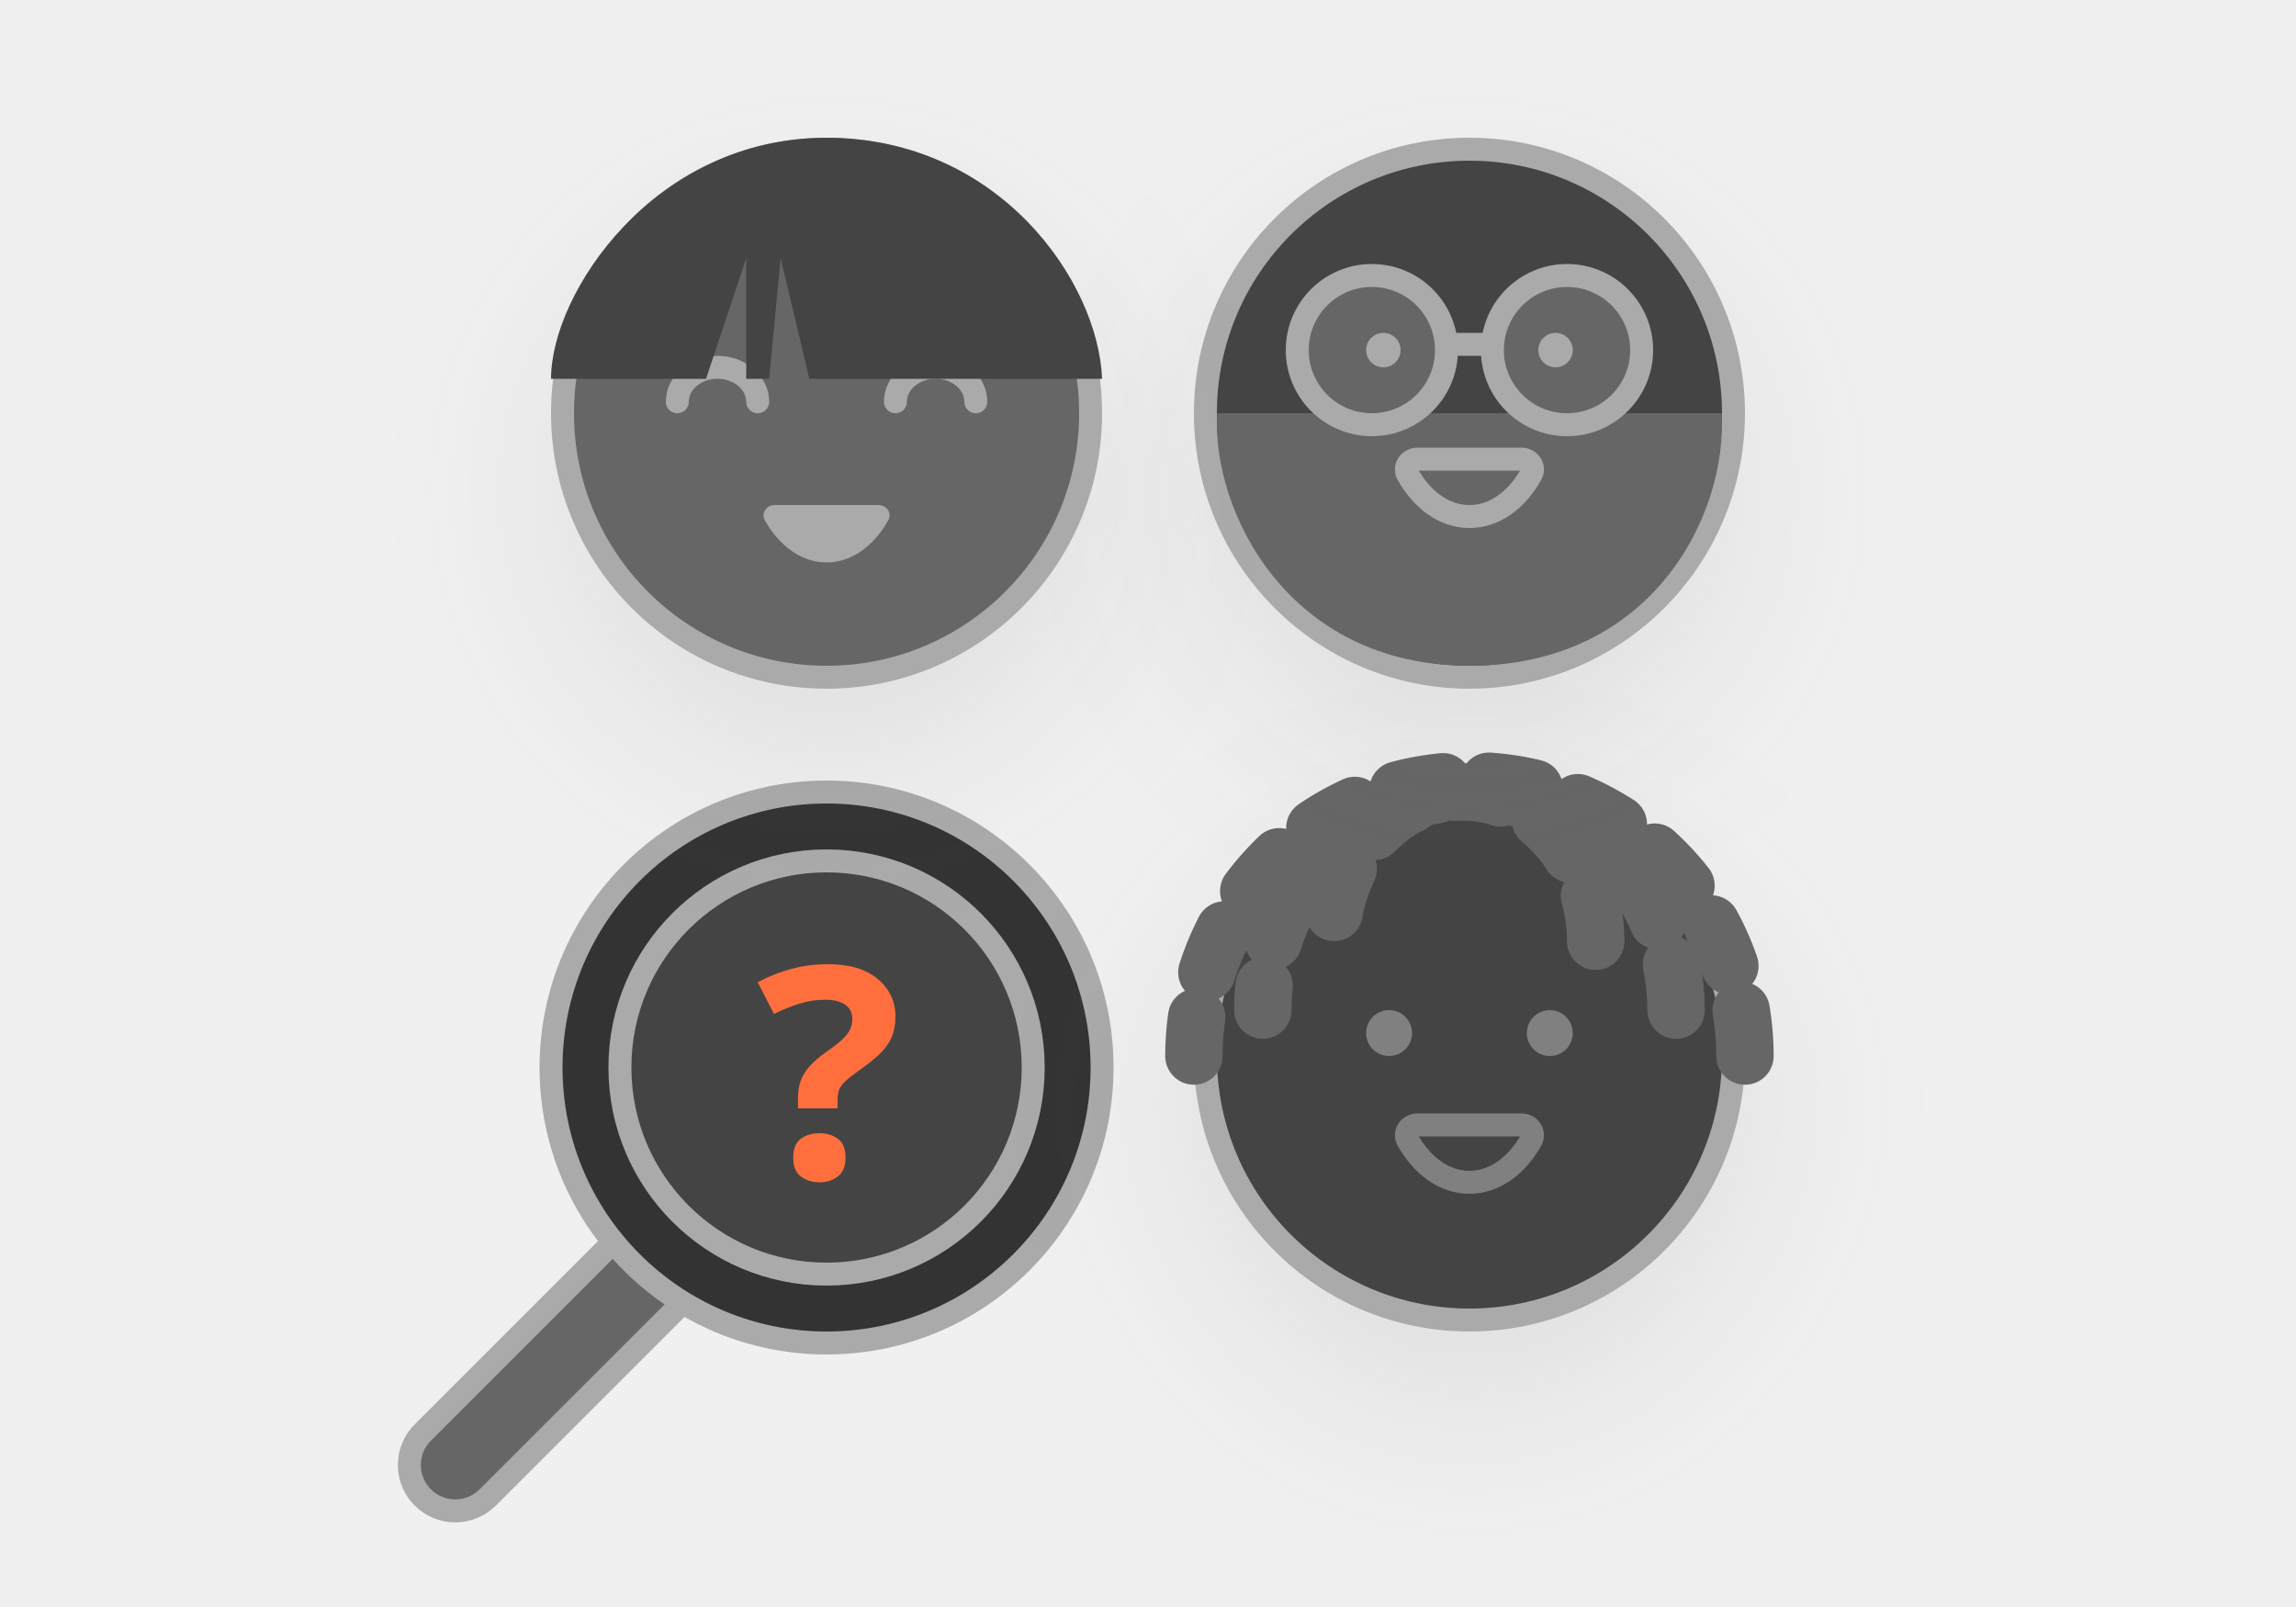
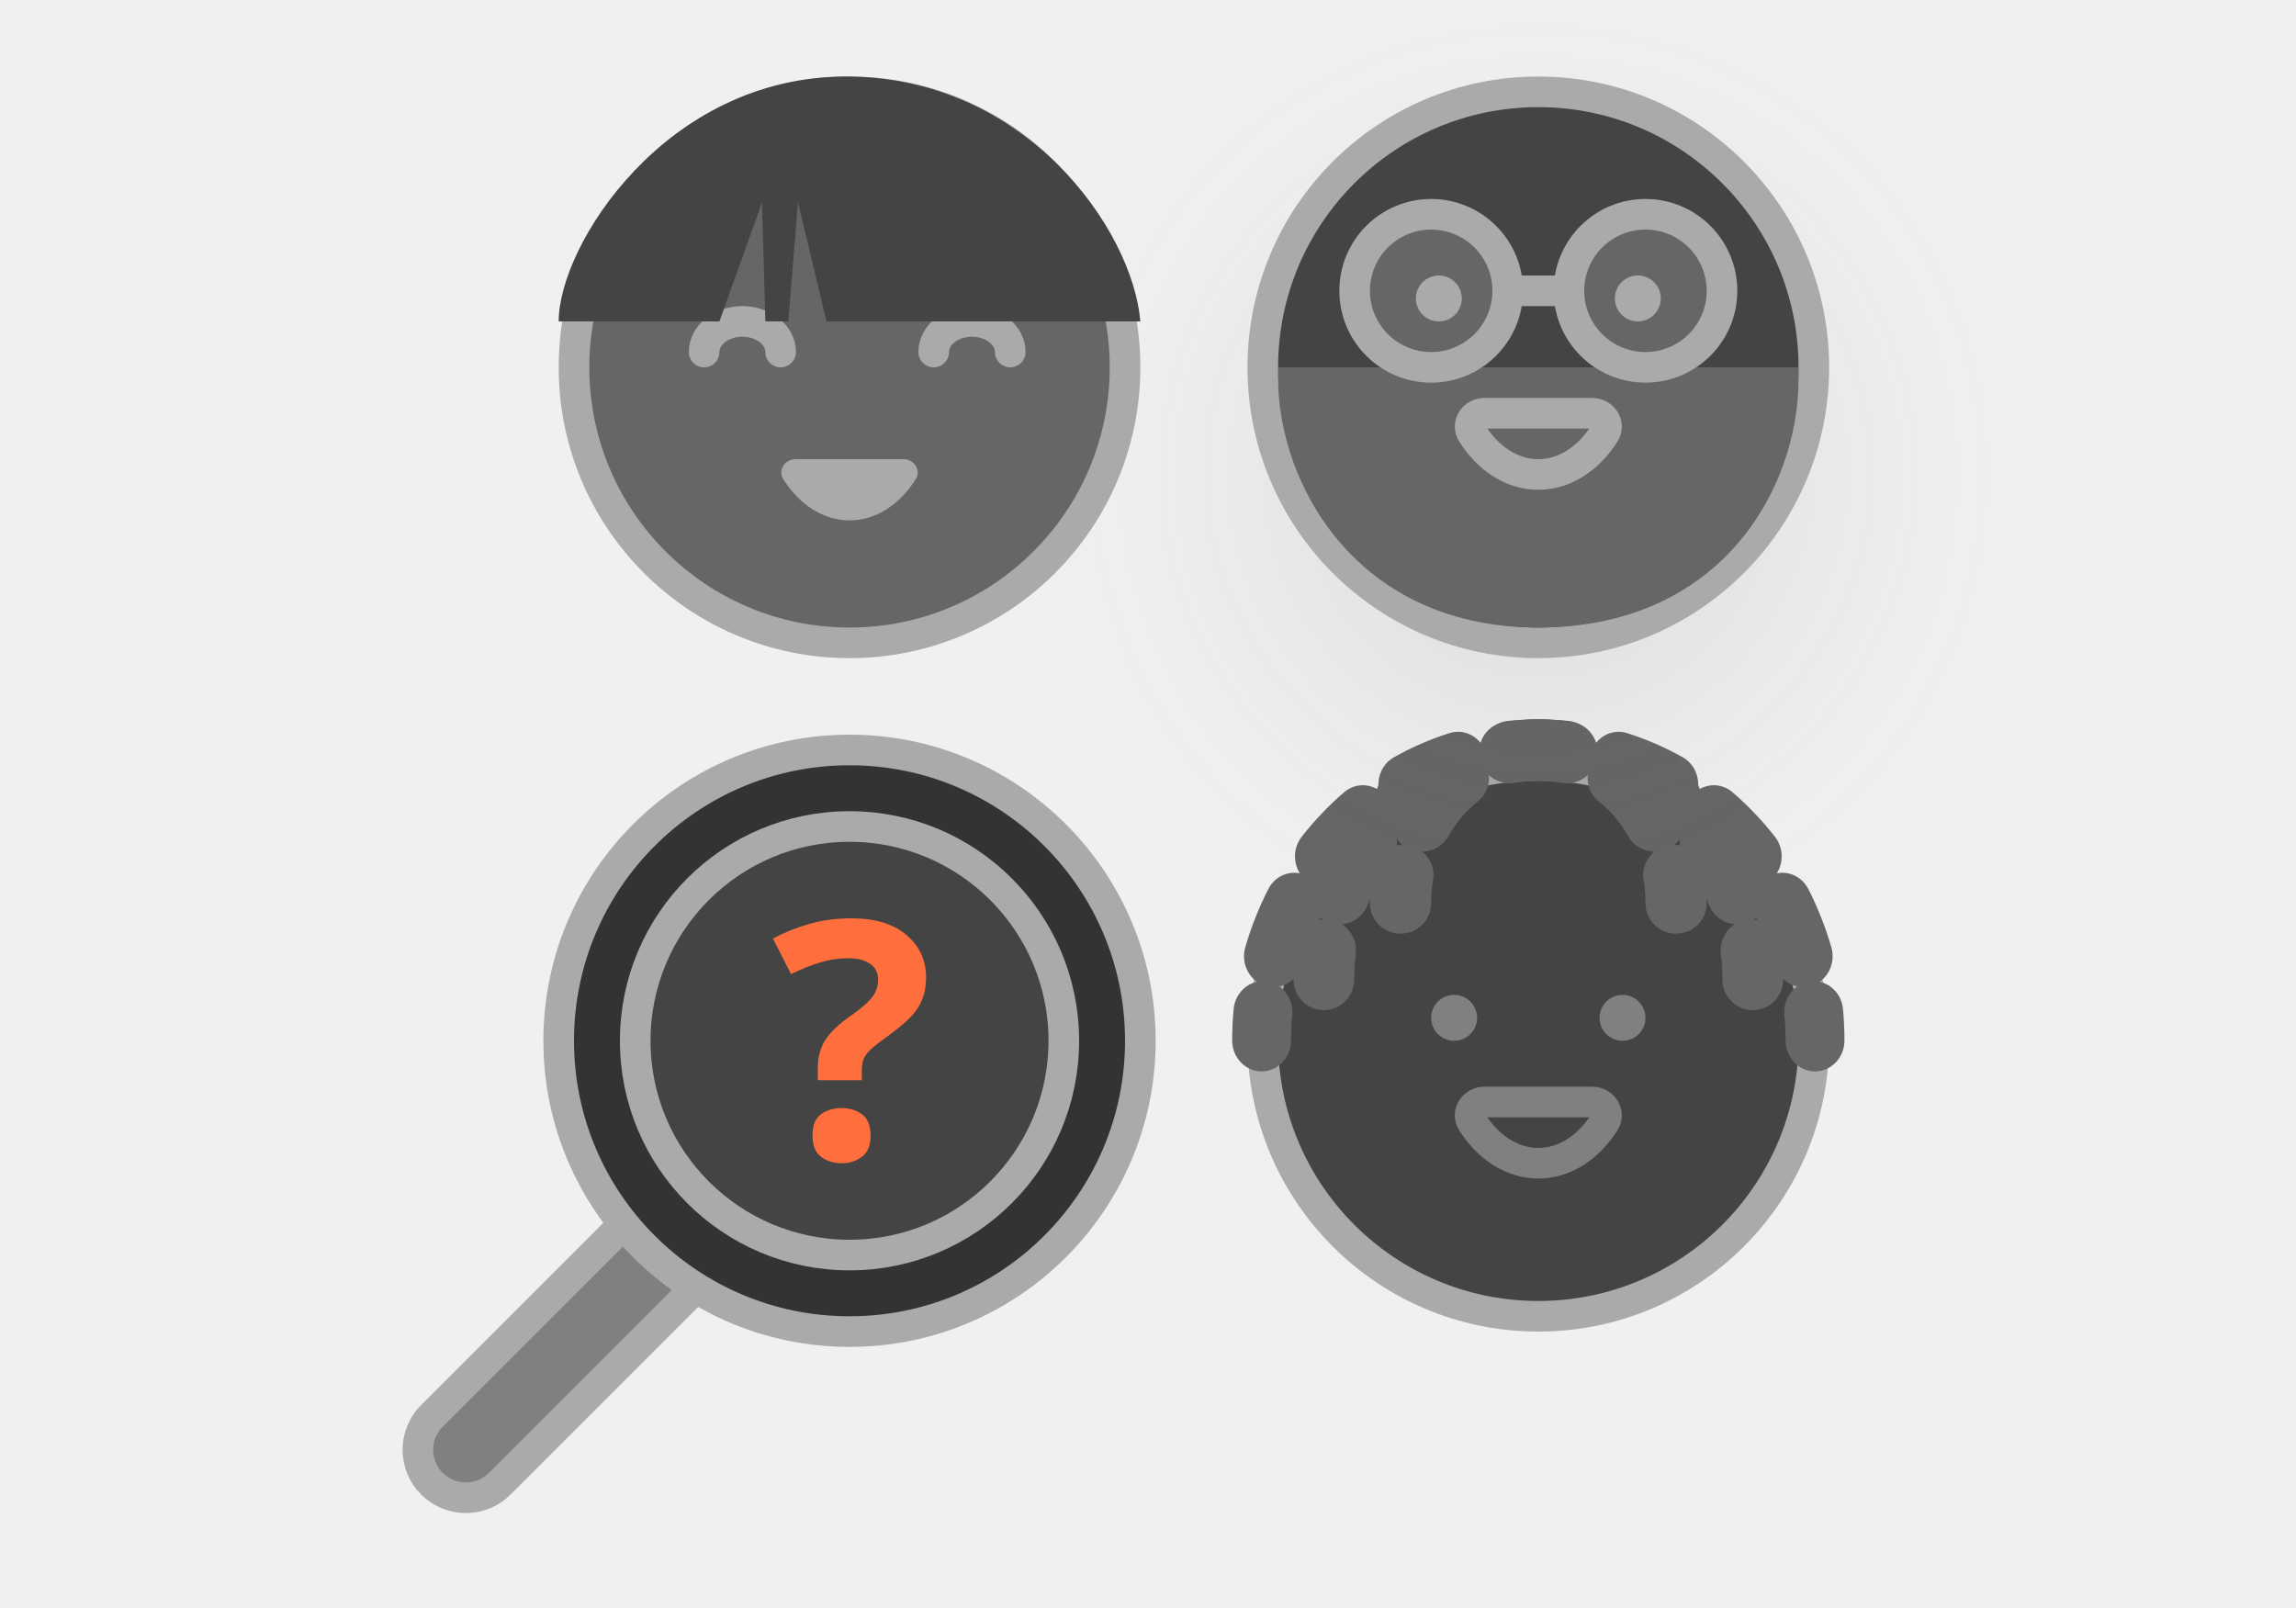
- <svg xmlns="http://www.w3.org/2000/svg" width="200" height="140" viewBox="0 0 200 140" fill="none">
-   <path d="M56.627 105L62.284 110.657L42.485 130.456C40.923 132.018 38.39 132.018 36.828 130.456C35.266 128.894 35.266 126.361 36.828 124.799L56.627 105Z" fill="#666666" stroke="#AAAAAA" stroke-width="2" />
-   <circle cx="72" cy="93" r="24" fill="#333333" stroke="#AAAAAA" stroke-width="2" />
-   <circle cx="72" cy="93" r="18" fill="#444444" stroke="#AAAAAA" stroke-width="2" />
-   <g filter="url(#filter0_d_843_89632)">
-     <circle cx="128" cy="92" r="23" fill="#444444" stroke="#AAAAAA" stroke-width="2" />
-     <path d="M152 92C152 78.745 141.255 68 128 68C114.745 68 104 78.745 104 92" stroke="#666666" stroke-width="5" stroke-linecap="round" stroke-dasharray="4 4" />
-     <path d="M146 88C146 77.507 137.941 69 128 69C118.059 69 110 77.507 110 88" stroke="#666666" stroke-width="5" stroke-linecap="round" stroke-dasharray="4 4" />
-     <path d="M139 82C139 74.82 133.851 69 127.5 69C121.149 69 116 74.82 116 82" stroke="#666666" stroke-width="5" stroke-linecap="round" stroke-dasharray="4 4" />
-     <path d="M122.623 99.324C123.876 101.563 125.819 103 128 103C130.181 103 132.124 101.563 133.377 99.324C133.721 98.71 133.24 98 132.536 98H123.464C122.76 98 122.279 98.71 122.623 99.324Z" stroke="#808080" stroke-width="2" stroke-linecap="round" stroke-linejoin="round" />
-     <circle cx="121" cy="90" r="2" fill="#808080" />
-     <circle cx="135" cy="90" r="2" fill="#808080" />
-   </g>
-   <path d="M69.514 96.558V95.626C69.514 95.056 69.597 94.553 69.761 94.117C69.926 93.672 70.191 93.252 70.555 92.858C70.92 92.456 71.401 92.045 72 91.625C72.538 91.256 72.968 90.925 73.288 90.631C73.618 90.338 73.857 90.048 74.004 89.763C74.16 89.469 74.239 89.138 74.239 88.769C74.239 88.224 74.03 87.808 73.614 87.523C73.197 87.238 72.616 87.095 71.87 87.095C71.124 87.095 70.382 87.209 69.644 87.435C68.915 87.662 68.174 87.959 67.419 88.329L66 85.573C66.868 85.103 67.809 84.726 68.824 84.44C69.84 84.147 70.95 84 72.156 84C74.013 84 75.449 84.432 76.464 85.296C77.488 86.152 78 87.242 78 88.567C78 89.272 77.883 89.885 77.649 90.405C77.423 90.916 77.076 91.394 76.607 91.839C76.147 92.275 75.57 92.737 74.876 93.223C74.356 93.592 73.957 93.903 73.679 94.154C73.401 94.406 73.21 94.658 73.106 94.909C73.011 95.153 72.963 95.45 72.963 95.803V96.558H69.514ZM69.098 100.861C69.098 100.072 69.319 99.519 69.761 99.2C70.213 98.881 70.755 98.722 71.388 98.722C72.004 98.722 72.534 98.881 72.976 99.2C73.427 99.519 73.653 100.072 73.653 100.861C73.653 101.616 73.427 102.161 72.976 102.497C72.534 102.832 72.004 103 71.388 103C70.755 103 70.213 102.832 69.761 102.497C69.319 102.161 69.098 101.616 69.098 100.861Z" fill="#FF6F3D" />
-   <g filter="url(#filter1_d_843_89632)">
-     <circle cx="128" cy="36" r="23" fill="#444444" stroke="#AAAAAA" stroke-width="2" />
-     <path d="M149.973 36H106.027C105.527 44.311 112.019 58 128 58C143.981 58 150.473 44.8 149.973 36Z" fill="#666666" />
-     <circle cx="119.5" cy="30.5" r="6.5" fill="#666666" stroke="#AAAAAA" stroke-width="2" />
-     <circle cx="136.5" cy="30.5" r="6.5" fill="#666666" stroke="#AAAAAA" stroke-width="2" />
-     <line x1="126" y1="30" x2="130" y2="30" stroke="#AAAAAA" stroke-width="2" />
-     <circle cx="120.5" cy="30.5" r="1.5" fill="#AAAAAA" />
-     <circle cx="135.5" cy="30.5" r="1.5" fill="#AAAAAA" />
-     <path d="M122.623 41.324C123.876 43.563 125.819 45 128 45C130.181 45 132.124 43.563 133.377 41.324C133.721 40.709 133.24 40 132.536 40H123.464C122.76 40 122.279 40.709 122.623 41.324Z" stroke="#AAAAAA" stroke-width="2" stroke-linecap="round" stroke-linejoin="round" />
-   </g>
-   <g filter="url(#filter2_d_843_89632)">
-     <circle cx="72" cy="36" r="23" fill="#666666" stroke="#AAAAAA" stroke-width="2" />
-     <path d="M66 35C66 33.343 64.433 32 62.5 32C60.567 32 59 33.343 59 35" stroke="#AAAAAA" stroke-width="2" stroke-linecap="round" />
-     <path d="M85 35C85 33.343 83.433 32 81.5 32C79.567 32 78 33.343 78 35" stroke="#AAAAAA" stroke-width="2" stroke-linecap="round" />
-     <path d="M66.623 45.324C67.876 47.563 69.819 49 72 49C74.181 49 76.124 47.563 77.377 45.324C77.721 44.709 77.24 44 76.536 44H67.464C66.76 44 66.279 44.709 66.623 45.324Z" fill="#AAAAAA" />
-     <path d="M61.5 33H48C48 25.5 57 12 72 12C87 12 95.667 24.5 96 33H70.5L68 22.5L67 33H65V22.5L61.5 33Z" fill="#444444" />
+ <svg xmlns="http://www.w3.org/2000/svg" width="150" height="105" viewBox="0 0 150 105" fill="none">
+   <g clip-path="url(#clip0_1760_80185)">
+     <path d="M43.727 77L48.157 81.431L32.649 96.939C31.426 98.163 29.442 98.163 28.218 96.939C26.995 95.716 26.995 93.732 28.218 92.508L43.727 77Z" fill="#808080" stroke="#AAAAAA" stroke-width="2" />
+     <circle cx="55.5" cy="68" r="19" fill="#333333" stroke="#AAAAAA" stroke-width="2" />
+     <circle cx="55.5" cy="68" r="14" fill="#444444" stroke="#AAAAAA" stroke-width="2" />
+     <circle cx="100.5" cy="68" r="18" fill="#444444" stroke="#AAAAAA" stroke-width="2" />
+     <path fill-rule="evenodd" clip-rule="evenodd" d="M100.5 51.035C99.964 51.035 99.435 51.063 98.914 51.116C98.188 51.19 97.517 50.83 97.134 50.239C96.996 50.938 96.506 51.539 95.808 51.761C94.788 52.085 93.81 52.513 92.885 53.032C92.242 53.394 91.491 53.332 90.921 52.94C91.049 53.643 90.817 54.395 90.253 54.881C89.435 55.586 88.684 56.374 88.012 57.232C87.549 57.824 86.832 58.067 86.162 57.933C86.536 58.531 86.594 59.319 86.25 59.993C85.754 60.964 85.347 61.99 85.038 63.06C84.826 63.792 84.254 64.306 83.587 64.451C84.151 64.853 84.494 65.556 84.423 66.318C84.372 66.865 84.346 67.42 84.346 67.982C84.346 69.097 83.485 70 82.423 70C81.361 70 80.5 69.097 80.5 67.982C80.5 67.29 80.532 66.604 80.595 65.927C80.678 65.026 81.315 64.321 82.119 64.147C81.439 63.664 81.106 62.757 81.356 61.89C81.74 60.562 82.246 59.29 82.859 58.088C83.267 57.29 84.113 56.896 84.918 57.059C84.468 56.34 84.492 55.37 85.04 54.67C85.871 53.609 86.799 52.635 87.811 51.763C88.478 51.188 89.403 51.163 90.088 51.635C89.933 50.79 90.308 49.903 91.069 49.475C92.215 48.831 93.427 48.301 94.693 47.899C95.52 47.636 96.384 47.985 96.844 48.698C97.01 47.855 97.682 47.187 98.541 47.099C99.186 47.034 99.84 47 100.5 47C101.16 47 101.814 47.034 102.459 47.099C103.318 47.187 103.99 47.855 104.156 48.698C104.616 47.985 105.48 47.636 106.307 47.899C107.573 48.301 108.785 48.831 109.931 49.475C110.692 49.903 111.067 50.79 110.912 51.635C111.597 51.163 112.522 51.188 113.189 51.763C114.2 52.635 115.129 53.609 115.96 54.67C116.508 55.37 116.532 56.34 116.082 57.059C116.887 56.896 117.733 57.29 118.141 58.088C118.754 59.29 119.26 60.562 119.643 61.89C119.894 62.757 119.561 63.664 118.881 64.147C119.685 64.321 120.322 65.026 120.405 65.927C120.468 66.604 120.5 67.29 120.5 67.982C120.5 69.097 119.639 70 118.577 70C117.515 70 116.654 69.097 116.654 67.982C116.654 67.42 116.628 66.865 116.577 66.318C116.506 65.556 116.849 64.853 117.413 64.451C116.746 64.306 116.174 63.792 115.962 63.06C115.653 61.99 115.245 60.964 114.75 59.993C114.406 59.319 114.464 58.531 114.838 57.933C114.168 58.067 113.451 57.824 112.988 57.232C112.316 56.374 111.565 55.586 110.747 54.881C110.183 54.395 109.951 53.643 110.079 52.94C109.509 53.332 108.758 53.394 108.115 53.032C107.19 52.513 106.212 52.085 105.192 51.761C104.494 51.539 104.004 50.938 103.866 50.239C103.483 50.83 102.812 51.19 102.086 51.116C101.565 51.063 101.036 51.035 100.5 51.035Z" fill="#666666" />
+     <path fill-rule="evenodd" clip-rule="evenodd" d="M100.5 51.025C99.956 51.025 99.421 51.064 98.898 51.139C98.135 51.248 97.412 50.903 96.996 50.307C96.959 51.037 96.529 51.72 95.826 52.041C94.846 52.487 93.929 53.071 93.097 53.773C92.498 54.279 91.691 54.367 91.023 54.069C91.37 54.721 91.347 55.544 90.895 56.189C90.273 57.077 89.754 58.056 89.358 59.103C89.077 59.846 88.409 60.323 87.676 60.389C88.296 60.794 88.667 61.532 88.573 62.322C88.509 62.867 88.475 63.422 88.475 63.987C88.475 65.099 87.585 66 86.488 66C85.39 66 84.5 65.099 84.5 63.987C84.5 63.261 84.543 62.545 84.627 61.842C84.741 60.879 85.508 60.158 86.425 60.077C85.65 59.573 85.303 58.571 85.645 57.665C86.16 56.302 86.837 55.025 87.651 53.862C88.207 53.067 89.228 52.805 90.075 53.183C89.634 52.358 89.812 51.305 90.552 50.681C91.654 49.751 92.877 48.971 94.194 48.37C95.077 47.968 96.097 48.272 96.634 49.045C96.68 48.1 97.382 47.291 98.341 47.154C99.048 47.052 99.769 47 100.5 47C101.231 47 101.952 47.052 102.659 47.154C103.618 47.291 104.32 48.1 104.366 49.045C104.903 48.272 105.923 47.968 106.806 48.37C108.123 48.971 109.346 49.751 110.448 50.681C111.188 51.305 111.366 52.358 110.925 53.183C111.772 52.805 112.793 53.067 113.349 53.862C114.163 55.025 114.84 56.302 115.355 57.665C115.697 58.571 115.35 59.573 114.575 60.077C115.492 60.158 116.259 60.879 116.373 61.842C116.457 62.545 116.5 63.261 116.5 63.987C116.5 65.099 115.61 66 114.512 66C113.415 66 112.525 65.099 112.525 63.987C112.525 63.422 112.491 62.867 112.426 62.322C112.333 61.532 112.705 60.794 113.324 60.389C112.591 60.323 111.923 59.846 111.642 59.103C111.246 58.056 110.727 57.077 110.105 56.189C109.653 55.544 109.63 54.721 109.977 54.069C109.309 54.367 108.502 54.279 107.903 53.773C107.071 53.071 106.155 52.487 105.175 52.041C104.471 51.72 104.041 51.037 104.005 50.307C103.588 50.903 102.865 51.248 102.102 51.139C101.579 51.064 101.044 51.025 100.5 51.025Z" fill="#666666" />
+     <path fill-rule="evenodd" clip-rule="evenodd" d="M100.5 50.949C100.018 50.949 99.549 51.005 99.096 51.111C98.422 51.27 97.746 51.071 97.273 50.639C97.337 51.279 97.082 51.937 96.537 52.371C95.789 52.966 95.135 53.732 94.626 54.633C94.267 55.268 93.606 55.632 92.92 55.646C93.453 56.079 93.744 56.772 93.623 57.493C93.541 57.988 93.497 58.5 93.497 59.026C93.497 60.116 92.602 61 91.499 61C90.395 61 89.5 60.116 89.5 59.026C89.5 58.285 89.561 57.557 89.68 56.85C89.839 55.896 90.667 55.215 91.612 55.197C90.878 54.603 90.656 53.557 91.135 52.71C91.883 51.386 92.865 50.222 94.031 49.295C94.814 48.672 95.928 48.728 96.643 49.385C96.545 48.417 97.184 47.502 98.168 47.27C98.921 47.093 99.702 47 100.5 47C101.298 47 102.079 47.093 102.831 47.27C103.816 47.502 104.455 48.417 104.357 49.385C105.072 48.728 106.186 48.672 106.969 49.295C108.135 50.222 109.117 51.386 109.865 52.71C110.343 53.557 110.122 54.603 109.388 55.197C110.333 55.215 111.161 55.896 111.321 56.85C111.439 57.557 111.5 58.285 111.5 59.026C111.5 60.116 110.605 61 109.501 61C108.398 61 107.503 60.116 107.503 59.026C107.503 58.5 107.459 57.988 107.377 57.493C107.256 56.772 107.547 56.079 108.08 55.646C107.394 55.632 106.733 55.268 106.374 54.633C105.865 53.732 105.211 52.966 104.463 52.371C103.918 51.937 103.663 51.279 103.727 50.639C103.254 51.071 102.578 51.27 101.904 51.111C101.452 51.005 100.982 50.949 100.5 50.949Z" fill="#666666" />
+     <path d="M96.179 73.321C97.225 74.961 98.773 76 100.5 76C102.227 76 103.775 74.961 104.821 73.321C105.203 72.722 104.723 72 104.013 72H96.987C96.276 72 95.797 72.722 96.179 73.321Z" fill="#444444" stroke="#808080" stroke-width="2" stroke-linecap="round" stroke-linejoin="round" />
+     <circle cx="95" cy="66.5" r="1.5" fill="#808080" />
+     <circle cx="106" cy="66.5" r="1.5" fill="#808080" />
+     <path d="M53.428 70.575V69.791C53.428 69.31 53.497 68.886 53.635 68.519C53.772 68.145 53.992 67.792 54.296 67.46C54.6 67.121 55.001 66.774 55.5 66.421C55.948 66.11 56.306 65.831 56.574 65.584C56.849 65.337 57.047 65.093 57.17 64.853C57.3 64.606 57.365 64.327 57.365 64.016C57.365 63.557 57.192 63.207 56.845 62.967C56.498 62.727 56.013 62.607 55.392 62.607C54.77 62.607 54.151 62.702 53.537 62.893C52.929 63.083 52.311 63.334 51.682 63.645L50.5 61.325C51.223 60.929 52.008 60.611 52.854 60.371C53.7 60.124 54.625 60 55.63 60C57.178 60 58.374 60.364 59.22 61.091C60.073 61.812 60.5 62.73 60.5 63.846C60.5 64.44 60.402 64.955 60.207 65.393C60.019 65.824 59.73 66.227 59.34 66.601C58.956 66.969 58.475 67.357 57.897 67.767C57.463 68.078 57.13 68.339 56.899 68.551C56.668 68.763 56.509 68.975 56.422 69.187C56.342 69.392 56.303 69.642 56.303 69.939V70.575H53.428ZM53.081 74.199C53.081 73.535 53.266 73.068 53.635 72.8C54.011 72.532 54.462 72.397 54.99 72.397C55.504 72.397 55.945 72.532 56.313 72.8C56.689 73.068 56.877 73.535 56.877 74.199C56.877 74.834 56.689 75.294 56.313 75.576C55.945 75.859 55.504 76 54.99 76C54.462 76 54.011 75.859 53.635 75.576C53.266 75.294 53.081 74.834 53.081 74.199Z" fill="#FF6F3D" />
+     <g filter="url(#filter0_d_1760_80185)">
+       <circle cx="100.5" cy="24" r="18" fill="#444444" stroke="#AAAAAA" stroke-width="2" />
+       <path d="M117.478 24H83.522C83.131 30.658 87.984 41 100.5 41C113.017 41 117.869 31.05 117.478 24Z" fill="#666666" />
+       <circle cx="93.5" cy="19" r="5" fill="#666666" stroke="#AAAAAA" stroke-width="2" />
+       <circle cx="107.5" cy="19" r="5" fill="#666666" stroke="#AAAAAA" stroke-width="2" />
+       <path d="M98.5 19H102.633" stroke="#AAAAAA" stroke-width="2" />
+       <circle cx="94" cy="19.5" r="1.5" fill="#AAAAAA" />
+       <circle cx="107" cy="19.5" r="1.5" fill="#AAAAAA" />
+       <path d="M96.179 28.321C97.225 29.961 98.773 31 100.5 31C102.227 31 103.775 29.961 104.821 28.321C105.203 27.722 104.723 27 104.013 27H96.987C96.276 27 95.797 27.722 96.179 28.321Z" stroke="#AAAAAA" stroke-width="2" stroke-linecap="round" stroke-linejoin="round" />
+     </g>
+     <circle cx="55.5" cy="24" r="18" fill="#666666" stroke="#AAAAAA" stroke-width="2" />
+     <path d="M51 23C51 21.895 49.881 21 48.5 21C47.119 21 46 21.895 46 23" stroke="#AAAAAA" stroke-width="2" stroke-linecap="round" />
+     <path d="M66 23C66 21.895 64.881 21 63.5 21C62.119 21 61 21.895 61 23" stroke="#AAAAAA" stroke-width="2" stroke-linecap="round" />
+     <path d="M51.179 31.321C52.225 32.961 53.773 34 55.5 34C57.227 34 58.775 32.961 59.821 31.321C60.203 30.722 59.724 30 59.014 30H51.986C51.276 30 50.797 30.722 51.179 31.321Z" fill="#AAAAAA" />
+     <path d="M47 21H36.5C36.5 16 43.516 5 55.265 5C67.014 5 74 15 74.5 21H54L52.132 13.225L51.5 21H50L49.782 13.225L47 21Z" fill="#444444" />
  </g>
  <defs>
-     <filter id="filter0_d_843_89632" x="86.5" y="57.5" width="83" height="80.5" filterUnits="userSpaceOnUse" color-interpolation-filters="sRGB">
+     <filter id="filter0_d_1760_80185" x="66.5" y="-3" width="68" height="68" filterUnits="userSpaceOnUse" color-interpolation-filters="sRGB">
      <feFlood flood-opacity="0" result="BackgroundImageFix" />
      <feColorMatrix in="SourceAlpha" type="matrix" values="0 0 0 0 0 0 0 0 0 0 0 0 0 0 0 0 0 0 127 0" result="hardAlpha" />
      <feOffset dy="7" />
      <feGaussianBlur stdDeviation="7.5" />
      <feColorMatrix type="matrix" values="0 0 0 0 0.333 0 0 0 0 0.333 0 0 0 0 0.333 0 0 0 0.1 0" />
-       <feBlend mode="normal" in2="BackgroundImageFix" result="effect1_dropShadow_843_89632" />
-       <feBlend mode="normal" in="SourceGraphic" in2="effect1_dropShadow_843_89632" result="shape" />
+       <feBlend mode="normal" in2="BackgroundImageFix" result="effect1_dropShadow_1760_80185" />
+       <feBlend mode="normal" in="SourceGraphic" in2="effect1_dropShadow_1760_80185" result="shape" />
    </filter>
-     <filter id="filter1_d_843_89632" x="89" y="4" width="78" height="78" filterUnits="userSpaceOnUse" color-interpolation-filters="sRGB">
-       <feFlood flood-opacity="0" result="BackgroundImageFix" />
-       <feColorMatrix in="SourceAlpha" type="matrix" values="0 0 0 0 0 0 0 0 0 0 0 0 0 0 0 0 0 0 127 0" result="hardAlpha" />
-       <feOffset dy="7" />
-       <feGaussianBlur stdDeviation="7.5" />
-       <feColorMatrix type="matrix" values="0 0 0 0 0.333 0 0 0 0 0.333 0 0 0 0 0.333 0 0 0 0.1 0" />
-       <feBlend mode="normal" in2="BackgroundImageFix" result="effect1_dropShadow_843_89632" />
-       <feBlend mode="normal" in="SourceGraphic" in2="effect1_dropShadow_843_89632" result="shape" />
-     </filter>
-     <filter id="filter2_d_843_89632" x="33" y="4" width="78" height="78" filterUnits="userSpaceOnUse" color-interpolation-filters="sRGB">
-       <feFlood flood-opacity="0" result="BackgroundImageFix" />
-       <feColorMatrix in="SourceAlpha" type="matrix" values="0 0 0 0 0 0 0 0 0 0 0 0 0 0 0 0 0 0 127 0" result="hardAlpha" />
-       <feOffset dy="7" />
-       <feGaussianBlur stdDeviation="7.5" />
-       <feColorMatrix type="matrix" values="0 0 0 0 0.333 0 0 0 0 0.333 0 0 0 0 0.333 0 0 0 0.1 0" />
-       <feBlend mode="normal" in2="BackgroundImageFix" result="effect1_dropShadow_843_89632" />
-       <feBlend mode="normal" in="SourceGraphic" in2="effect1_dropShadow_843_89632" result="shape" />
-     </filter>
+     <clipPath id="clip0_1760_80185">
+       <rect width="150" height="105" fill="white" />
+     </clipPath>
  </defs>
</svg>
